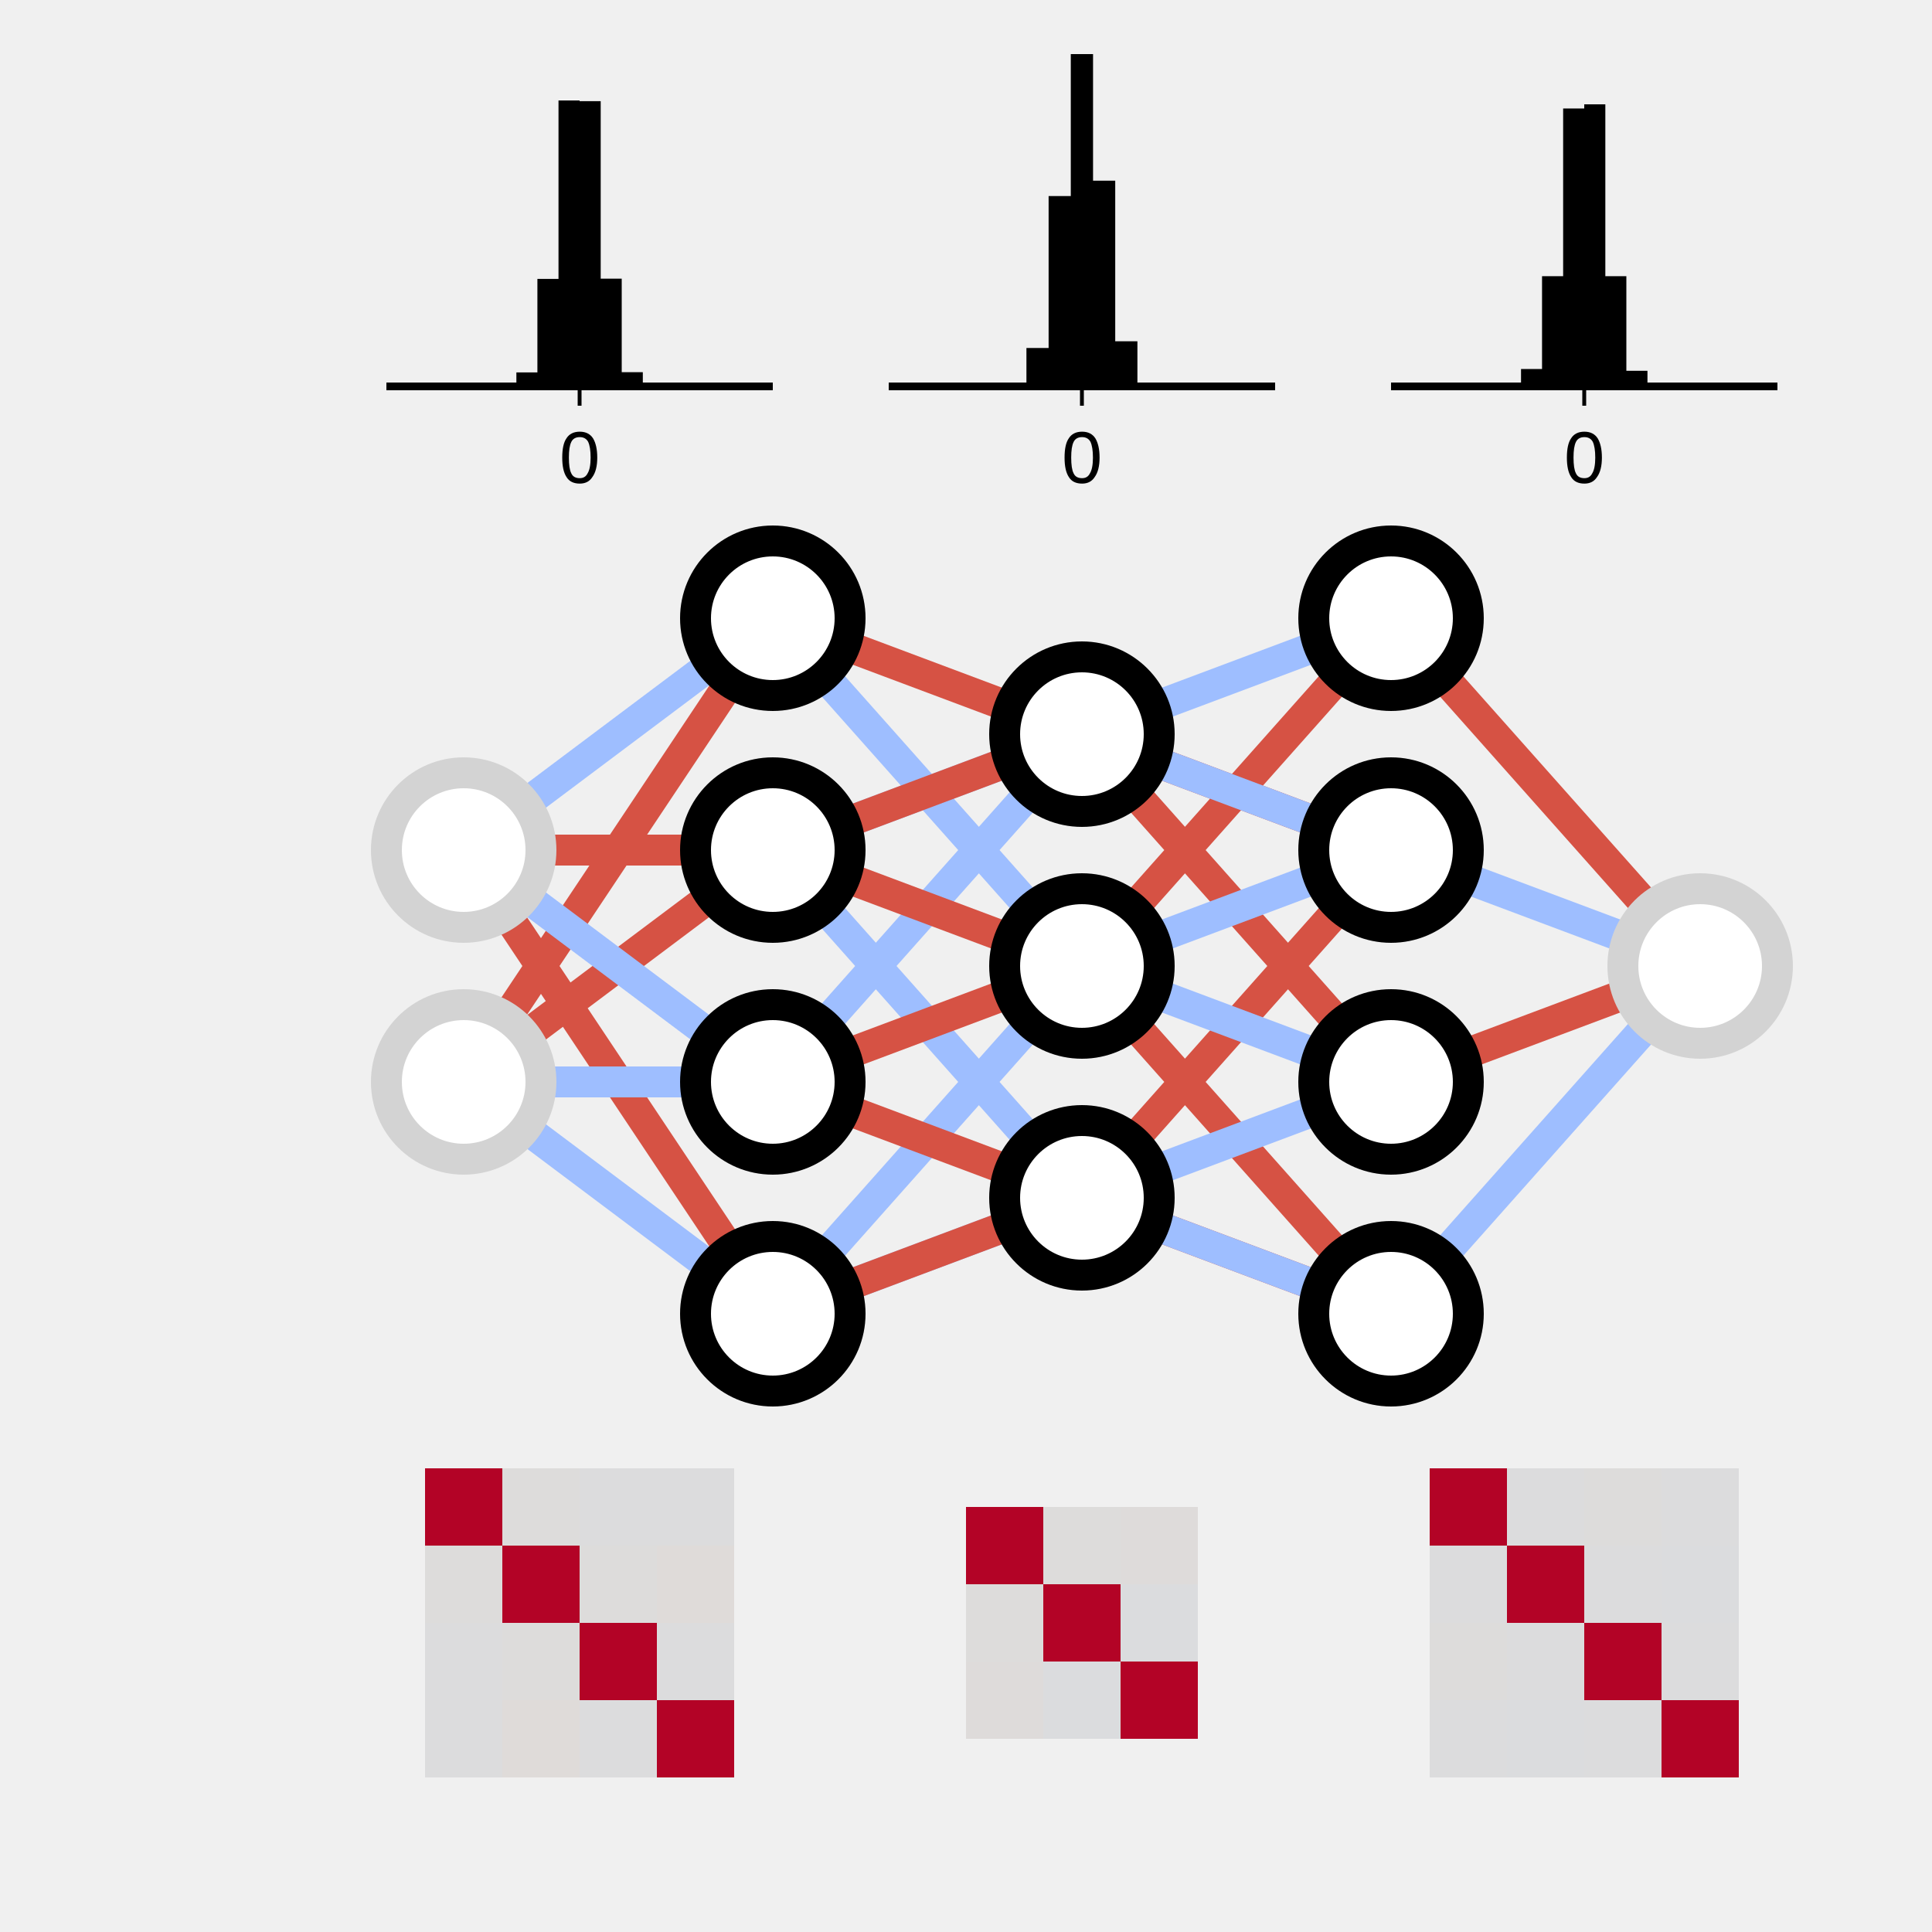
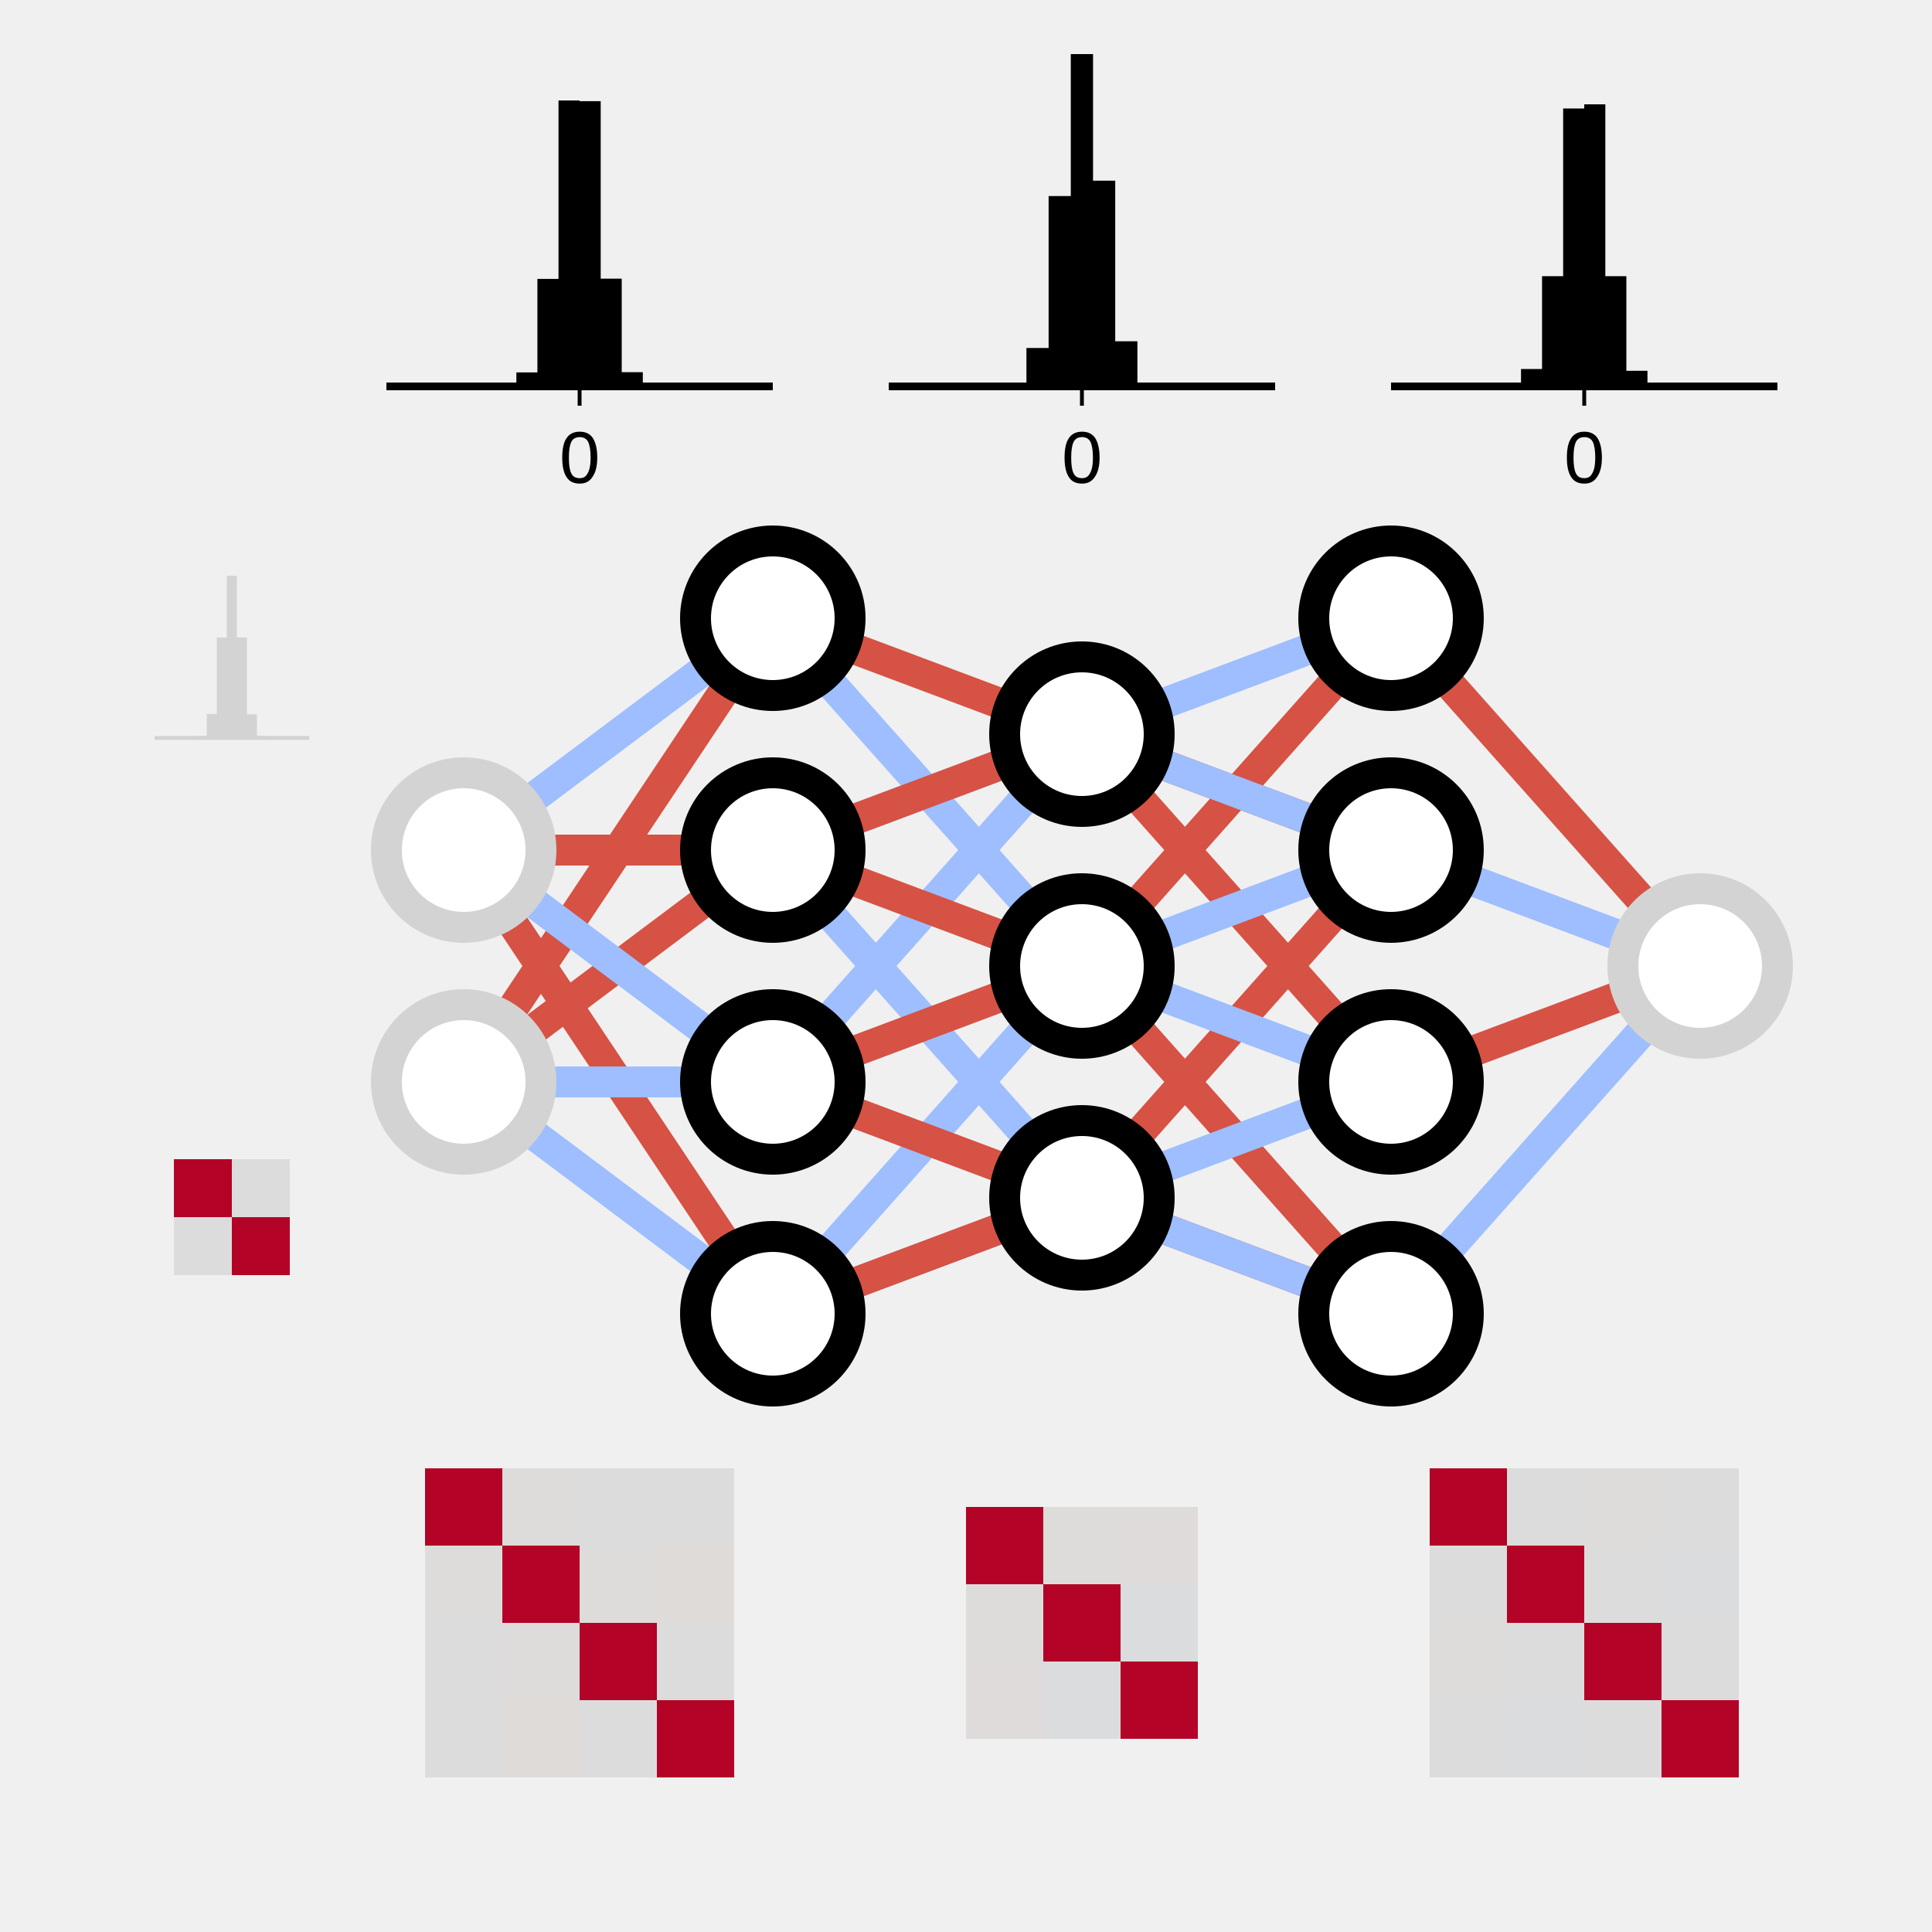
<svg xmlns="http://www.w3.org/2000/svg" viewBox="0 0 50 50">
  <defs>
    <style>
       text { font-family: Arial, sans-serif; font-size: 1.9px; text-anchor: middle; }
       .neuron { fill: white; stroke: lightgray; stroke-width: .8; }
       .synapse { fill: none; stroke: black; stroke-width: .8; }
       .hidden { stroke: black; }
       .positive { stroke: #d65244;}
       .negative { stroke: #9ebeff;}
    </style>
  </defs>
  <g>
    <g transform="translate(3, 0)">
      <g>
        <path style="" d="M 10.364 10.052 L 10.908 10.052 L 10.908 9.638 L 10.364 9.638 L 10.364 10.052 Z M 10.908 10.052 L 11.454 10.052 L 11.454 7.218 L 10.908 7.218 L 10.908 10.052 Z M 11.454 10.052 L 12 10.052 L 12 2.6 L 11.454 2.6 L 11.454 10.052 Z M 12 10.052 L 12.546 10.052 L 12.546 2.618 L 12 2.618 L 12 10.052 Z M 12.546 10.052 L 13.09 10.052 L 13.09 7.212 L 12.546 7.212 L 12.546 10.052 Z M 13.09 10.052 L 13.636 10.052 L 13.636 9.632 L 13.09 9.632 L 13.09 10.052 Z" />
        <line style="stroke: black; stroke-width: 0.2px;" x1="7" y1="10" x2="17" y2="10" />
        <line style="stroke: black; stroke-width: 0.1px" x1="12" y1="10.5" x2="12" y2="10" />
        <text x="12" y="12.5">0</text>
      </g>
      <g>
        <path style="" d="M 22.992 10.042 L 23.564 10.042 L 23.564 9.958 L 22.992 9.958 L 22.992 10.042 Z M 23.564 10.042 L 24.138 10.042 L 24.138 9.006 L 23.564 9.006 L 23.564 10.042 Z M 24.138 10.042 L 24.712 10.042 L 24.712 5.074 L 24.138 5.074 L 24.138 10.042 Z M 24.712 10.042 L 25.288 10.042 L 25.288 1.4 L 24.712 1.4 L 24.712 10.042 Z M 25.288 10.042 L 25.862 10.042 L 25.862 4.676 L 25.288 4.676 L 25.288 10.042 Z M 25.862 10.042 L 26.436 10.042 L 26.436 8.832 L 25.862 8.832 L 25.862 10.042 Z M 26.436 10.042 L 27.008 10.042 L 27.008 9.932 L 26.436 9.932 L 26.436 10.042 Z" />
        <line style="stroke: black; stroke-width: 0.2px;" x1="20" y1="10" x2="30" y2="10" />
        <line style="stroke: black; stroke-width: 0.1px" x1="25" y1="10.5" x2="25" y2="10" />
        <text x="25" y="12.5">0</text>
      </g>
      <g>
        <path style="" d="M 35.818 10.054 L 36.364 10.054 L 36.364 10.014 L 35.818 10.014 L 35.818 10.054 Z M 36.364 10.054 L 36.908 10.054 L 36.908 9.55 L 36.364 9.55 L 36.364 10.054 Z M 36.908 10.054 L 37.454 10.054 L 37.454 7.148 L 36.908 7.148 L 36.908 10.054 Z M 37.454 10.054 L 38 10.054 L 38 2.808 L 37.454 2.808 L 37.454 10.054 Z M 38 10.054 L 38.546 10.054 L 38.546 2.7 L 38 2.7 L 38 10.054 Z M 38.546 10.054 L 39.09 10.054 L 39.09 7.148 L 38.546 7.148 L 38.546 10.054 Z M 39.09 10.054 L 39.636 10.054 L 39.636 9.596 L 39.09 9.596 L 39.09 10.054 Z M 39.636 10.054 L 40.182 10.054 L 40.182 10.026 L 39.636 10.026 L 39.636 10.054 Z" />
        <line style="stroke: black; stroke-width: 0.2px;" x1="33" y1="10" x2="43" y2="10" />
        <line style="stroke: black; stroke-width: 0.1px" x1="38" y1="10.5" x2="38" y2="10" />
        <text x="38" y="12.5">0</text>
+       </g>
+     </g>
+     <g>
+       <g>
+         <path style="fill: lightgray;" d="M 5.091 19.098 L 5.35 19.098 L 5.35 19.044 L 5.091 19.044 L 5.091 19.098 Z M 5.35 19.098 L 5.61 19.098 L 5.61 18.476 L 5.35 18.476 L 5.35 19.098 Z M 5.61 19.098 L 5.87 19.098 L 5.87 16.501 L 5.61 16.501 L 5.61 19.098 Z M 5.87 19.098 L 6.13 19.098 L 6.13 14.9 L 5.87 14.9 L 5.87 19.098 Z M 6.13 19.098 L 6.39 19.098 L 6.39 16.498 L 6.13 16.498 L 6.13 19.098 Z M 6.39 19.098 L 6.65 19.098 L 6.65 18.488 L 6.39 18.488 L 6.39 19.098 Z M 6.65 19.098 L 6.909 19.098 L 6.909 19.04 L 6.65 19.04 L 6.65 19.098 Z" />
+         <line style="stroke: lightgray; stroke-width: 0.1px;" x1="4" y1="19.098" x2="8" y2="19.098" />
+       </g>
+       <g>
+         <rect y="30" width="1.5" height="1.5" style="fill: rgb(179, 3, 38);" x="4.5" />
+         <rect x="6" y="30" width="1.5" height="1.5" style="fill: rgb(220, 220, 221);" />
+         <rect y="31.5" width="1.5" height="1.5" style="fill: rgb(220, 220, 221);" x="4.5" />
+         <rect x="6" y="31.5" width="1.5" height="1.5" style="fill: rgb(179, 3, 38);" />
      </g>
    </g>
    <g transform="translate(3, 0)">
      <polyline points="17,34 9,22 17,22 9,28 17,16" class="synapse positive" />
      <polyline points="17,16 9,22 17,28 9,28 17,34" class="synapse negative" />
      <circle cx="9" cy="22" r="2" class="neuron" />
      <circle cx="9" cy="28" r="2" class="neuron" />
      <polyline points="17,16 25,25 17,34 25,31 17,22 25,19 17,28" class="synapse negative" />
      <polyline points="17,16 25,19 17,22 25,25 17,28 25,31 17,34" class="synapse positive" />
      <circle cx="17" cy="16" r="2" class="hidden neuron" />
      <circle cx="17" cy="22" r="2" class="hidden neuron" />
      <circle cx="17" cy="28" r="2" class="hidden neuron" />
      <circle cx="17" cy="34" r="2" class="hidden neuron" />
      <polyline points="33,16 25,25 33,34 25,31 33,22 25,19 33,28" class="synapse positive" />
      <polyline points="33,16 25,19 33,22 25,25 33,28 25,31 33,34" class="synapse negative" />
      <circle cx="25" cy="19" r="2" class="hidden neuron" />
      <circle cx="25" cy="25" r="2" class="hidden neuron" />
      <circle cx="25" cy="31" r="2" class="hidden neuron" />
      <polyline points="33,16 41,25 33,28" class="synapse positive" />
      <polyline points="33,22 41,25 33,34" class="synapse negative" />
      <circle cx="33" cy="16" r="2" class="hidden neuron" />
      <circle cx="33" cy="22" r="2" class="hidden neuron" />
      <circle cx="33" cy="28" r="2" class="hidden neuron" />
      <circle cx="33" cy="34" r="2" class="hidden neuron" />
      <circle cx="41" cy="25" r="2" class="neuron" />
    </g>
    <g transform="translate(3, 0)">
      <g>
        <rect x="8" y="38" width="2" height="2" style="fill: rgb(179, 3, 38);" />
        <rect x="10" y="38" width="2" height="2" style="fill: rgb(221, 220, 219);" />
        <rect x="12" y="38" width="2" height="2" style="fill: rgb(220, 220, 221);" />
        <rect x="14" y="38" width="2" height="2" style="fill: rgb(220, 220, 221);" />
        <rect x="8" y="40" width="2" height="2" style="fill: rgb(221, 220, 219);" />
        <rect x="10" y="40" width="2" height="2" style="fill: rgb(179, 3, 38);" />
        <rect x="12" y="40" width="2" height="2" style="fill: rgb(221, 220, 219);" />
        <rect x="14" y="40" width="2" height="2" style="fill: rgb(223, 219, 217);" />
        <rect x="8" y="42" width="2" height="2" style="fill: rgb(220, 220, 221);" />
        <rect x="10" y="42" width="2" height="2" style="fill: rgb(221, 220, 219);" />
        <rect x="12" y="42" width="2" height="2" style="fill: rgb(179, 3, 38);" />
        <rect x="14" y="42" width="2" height="2" style="fill: rgb(220, 220, 221);" />
        <rect x="8" y="44" width="2" height="2" style="fill: rgb(220, 220, 221);" />
        <rect x="10" y="44" width="2" height="2" style="fill: rgb(223, 219, 217);" />
        <rect x="12" y="44" width="2" height="2" style="fill: rgb(220, 220, 221);" />
        <rect x="14" y="44" width="2" height="2" style="fill: rgb(179, 3, 38);" />
      </g>
      <g>
        <rect x="22" y="39" width="2" height="2" style="fill: rgb(179, 3, 38);" />
        <rect x="24" y="39" width="2" height="2" style="fill: rgb(221, 220, 219);" />
        <rect x="26" y="39" width="2" height="2" style="fill: rgb(222, 219, 218);" />
        <rect x="22" y="41" width="2" height="2" style="fill: rgb(221, 220, 219);" />
        <rect x="24" y="41" width="2" height="2" style="fill: rgb(179, 3, 38);" />
        <rect x="26" y="41" width="2" height="2" style="fill: rgb(219, 220, 222);" />
        <rect x="22" y="43" width="2" height="2" style="fill: rgb(222, 219, 218);" />
        <rect x="24" y="43" width="2" height="2" style="fill: rgb(219, 220, 222);" />
        <rect x="26" y="43" width="2" height="2" style="fill: rgb(179, 3, 38);" />
      </g>
      <g>
        <rect x="34" y="38" width="2" height="2" style="fill: rgb(179, 3, 38);" />
        <rect x="36" y="38" width="2" height="2" style="fill: rgb(220, 220, 221);" />
        <rect x="38" y="38" width="2" height="2" style="fill: rgb(221, 220, 219);" />
        <rect x="40" y="38" width="2" height="2" style="fill: rgb(220, 220, 221);" />
        <rect x="34" y="40" width="2" height="2" style="fill: rgb(220, 220, 221);" />
        <rect x="36" y="40" width="2" height="2" style="fill: rgb(179, 3, 38);" />
        <rect x="38" y="40" width="2" height="2" style="fill: rgb(220, 220, 221);" />
        <rect x="40" y="40" width="2" height="2" style="fill: rgb(219, 220, 222);" />
        <rect x="34" y="42" width="2" height="2" style="fill: rgb(221, 220, 219);" />
        <rect x="36" y="42" width="2" height="2" style="fill: rgb(220, 220, 221);" />
        <rect x="38" y="42" width="2" height="2" style="fill: rgb(179, 3, 38);" />
        <rect x="40" y="42" width="2" height="2" style="fill: rgb(220, 220, 221);" />
        <rect x="34" y="44" width="2" height="2" style="fill: rgb(220, 220, 221);" />
        <rect x="36" y="44" width="2" height="2" style="fill: rgb(219, 220, 222);" />
        <rect x="38" y="44" width="2" height="2" style="fill: rgb(220, 220, 221);" />
        <rect x="40" y="44" width="2" height="2" style="fill: rgb(179, 3, 38);" />
      </g>
    </g>
  </g>
</svg>
